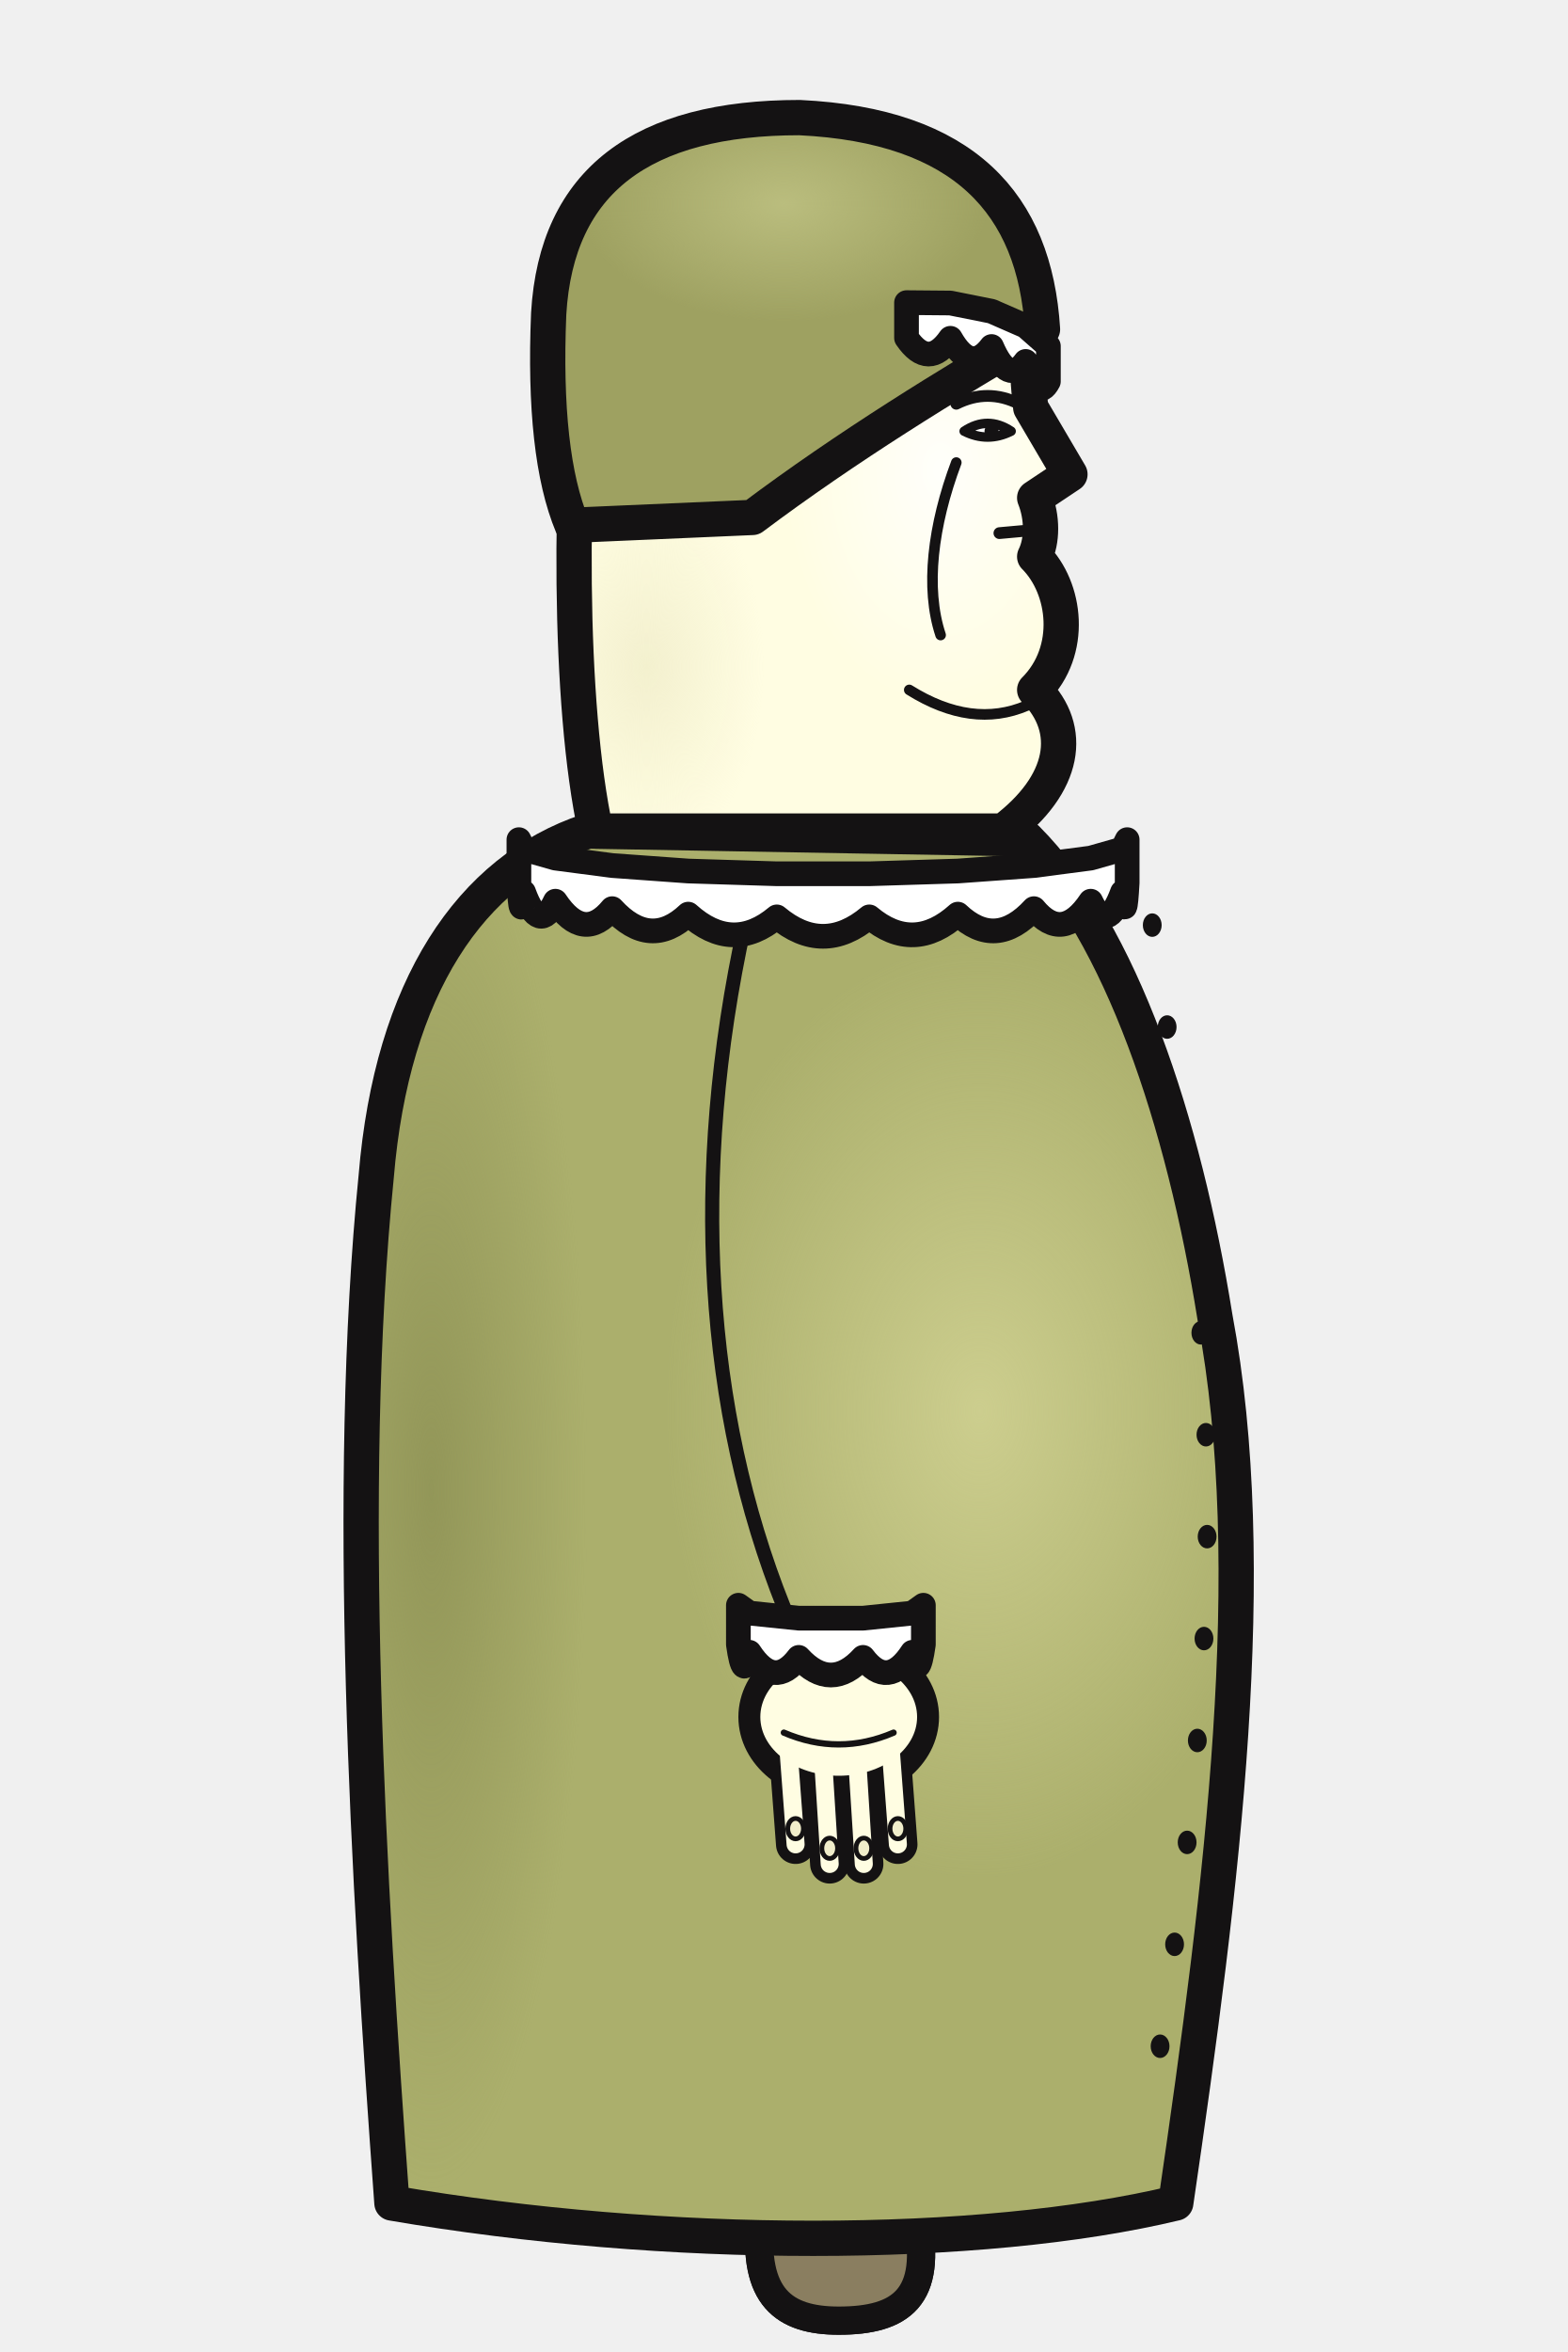
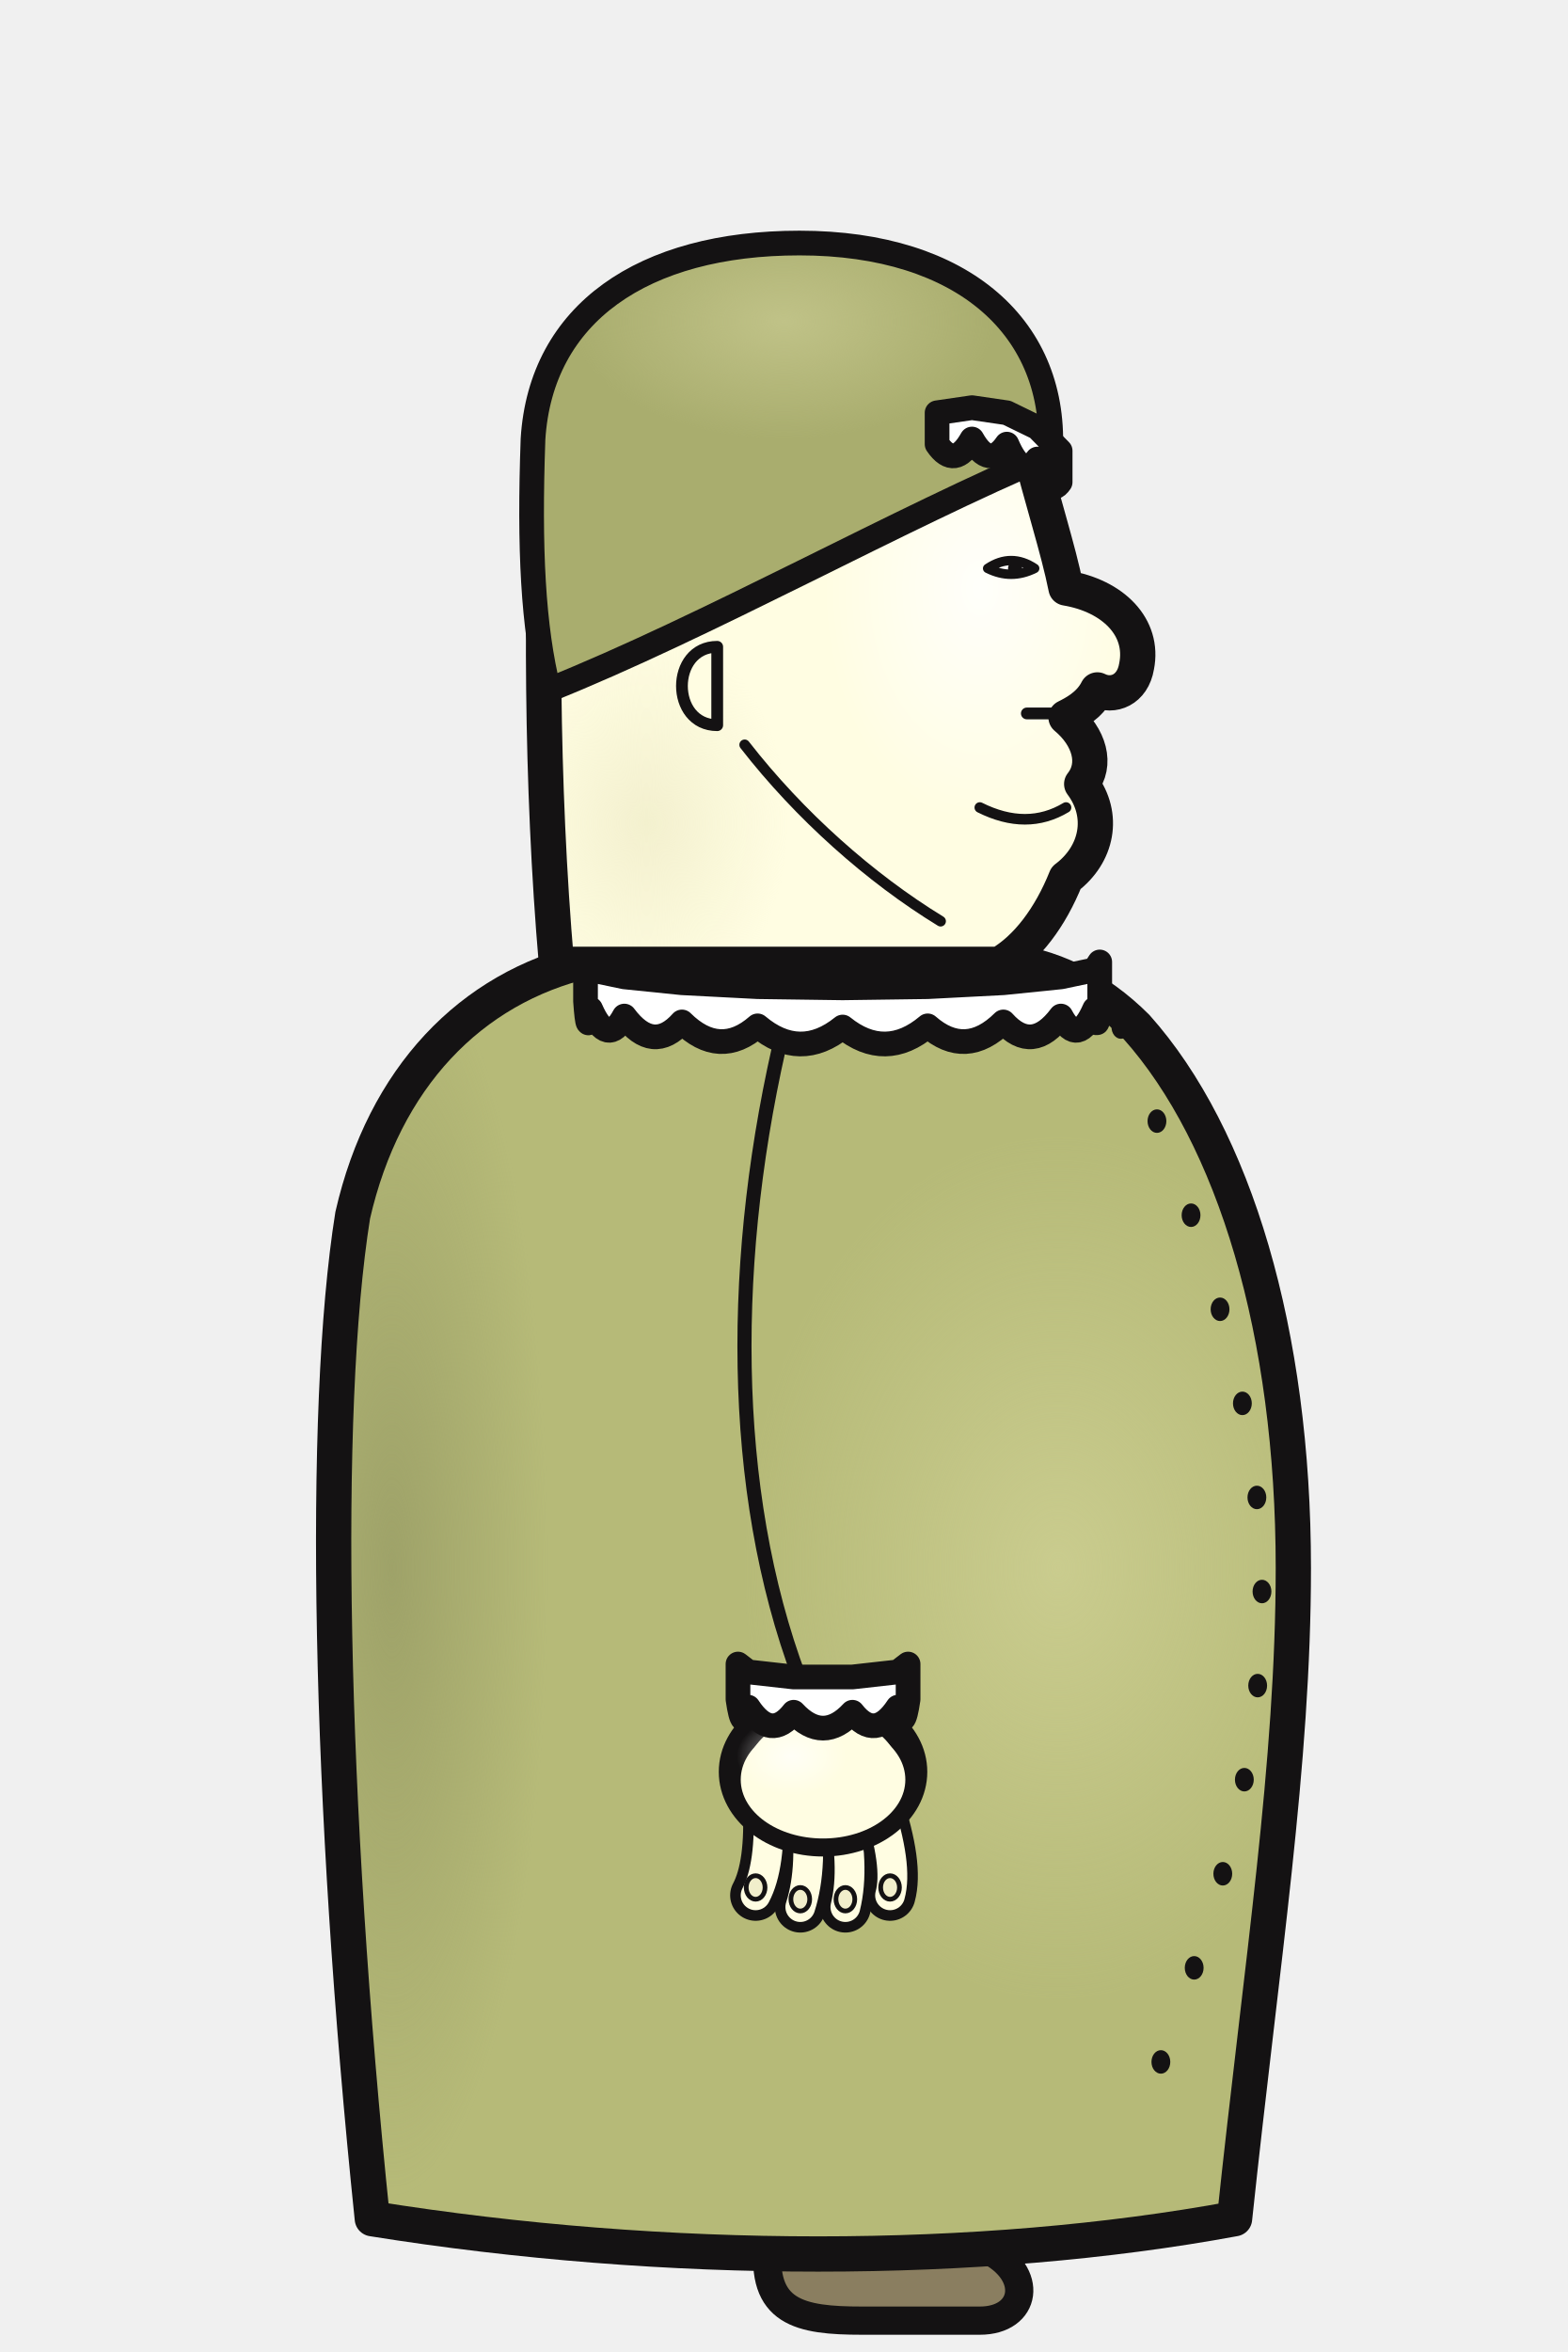
<svg xmlns="http://www.w3.org/2000/svg" width="800" height="1200" viewBox="0 0 400 600">
  <defs>
    <radialGradient id="g1">
-       <stop offset="0" stop-color="#D2D394" stop-opacity="0.85" />
-       <stop offset="1" stop-color="#D2D394" stop-opacity="0" />
+       <stop offset="0" stop-color="#CDCF92" stop-opacity="0.85" />
+       <stop offset="1" stop-color="#CDCF92" stop-opacity="0" />
    </radialGradient>
    <clipPath id="s1">
-       <path d="M150,212 C120,222 100,252 96,300 C88,380 94,480 100,562 C170,574 250,574 300,562 C312,480 322,400 310,336 C302,286 286,238 262,214 Z" />
+       <path d="M150,245 C120,252 98,275 90,310 C82,360 84,460 95,566 C170,578 250,578 315,566 C322,500 330,450 330,400 C330,340 315,290 290,262 C280,252 268,246 255,245 Z" />
    </clipPath>
    <radialGradient id="g2">
-       <stop offset="0" stop-color="#8E9255" stop-opacity="0.85" />
-       <stop offset="1" stop-color="#8E9255" stop-opacity="0" />
+       <stop offset="0" stop-color="#9A9E66" stop-opacity="0.85" />
+       <stop offset="1" stop-color="#9A9E66" stop-opacity="0" />
    </radialGradient>
    <clipPath id="s2">
-       <path d="M150,212 C120,222 100,252 96,300 C88,380 94,480 100,562 C170,574 250,574 300,562 C312,480 322,400 310,336 C302,286 286,238 262,214 Z" />
+       <path d="M150,245 C120,252 98,275 90,310 C82,360 84,460 95,566 C170,578 250,578 315,566 C322,500 330,450 330,400 C330,340 315,290 290,262 C280,252 268,246 255,245 Z" />
    </clipPath>
    <radialGradient id="g3">
+       <stop offset="0" stop-color="#FFFFFF" stop-opacity="0.7" />
+       <stop offset="1" stop-color="#FFFFFF" stop-opacity="0" />
+     </radialGradient>
+     <clipPath id="s3">
+       <path d="M187,434 L233,434 L233,470 L187,470 Z" />
+     </clipPath>
+     <radialGradient id="g4">
      <stop offset="0" stop-color="#FFFFFF" stop-opacity="0.85" />
      <stop offset="1" stop-color="#FFFFFF" stop-opacity="0" />
    </radialGradient>
-     <clipPath id="s3">
-       <path d="M150,80 C145,120 145,180 152,212 L256,212 C272,200 274,186 264,176 C274,166 272,150 264,142 C266,138 266,132 264,127 L273,121 L263,104 C262,96 262,88 262,80 Z" />
+     <clipPath id="s4">
+       <path d="M140,110 L262,112 C266,128 270,140 272,150 C284,152 292,160 290,170 C289,176 284,178 280,176 C278,180 274,182 272,183 C278,188 280,195 276,200 C282,208 280,218 272,224 C268,234 262,242 255,246 L142,246 C138,200 138,150 140,110 Z" />
    </clipPath>
-     <radialGradient id="g4">
+     <radialGradient id="g5">
      <stop offset="0" stop-color="#F1EECB" stop-opacity="0.85" />
      <stop offset="1" stop-color="#F1EECB" stop-opacity="0" />
    </radialGradient>
-     <clipPath id="s4">
-       <path d="M150,80 C145,120 145,180 152,212 L256,212 C272,200 274,186 264,176 C274,166 272,150 264,142 C266,138 266,132 264,127 L273,121 L263,104 C262,96 262,88 262,80 Z" />
+     <clipPath id="s5">
+       <path d="M140,110 L262,112 C266,128 270,140 272,150 C284,152 292,160 290,170 C289,176 284,178 280,176 C278,180 274,182 272,183 C278,188 280,195 276,200 C282,208 280,218 272,224 C268,234 262,242 255,246 L142,246 C138,200 138,150 140,110 Z" />
    </clipPath>
-     <radialGradient id="g5">
-       <stop offset="0" stop-color="#BFC283" stop-opacity="0.85" />
-       <stop offset="1" stop-color="#BFC283" stop-opacity="0" />
+     <radialGradient id="g6">
+       <stop offset="0" stop-color="#C4C68C" stop-opacity="0.85" />
+       <stop offset="1" stop-color="#C4C68C" stop-opacity="0" />
    </radialGradient>
-     <clipPath id="s5">
-       <path d="M266,84 C264,52 246,32 204,30 C164,30 142,46 140,80 C139,104 141,122 146,134 L192,132 C216,114 242,98 266,84 Z" />
+     <clipPath id="s6">
+       <path d="M268,116 C270,84 246,62 204,62 C164,62 138,80 136,112 C135,140 136,160 140,176 C180,160 230,132 268,116 Z" />
    </clipPath>
  </defs>
-   <path d="M202,548 L226,548 L226,570 L202,570 Z" fill="#C2BF96" stroke="#141213" stroke-width="5.4" stroke-linejoin="round" stroke-linecap="round" />
-   <g transform="rotate(0.0 214 580)">
-     <path d="M194,566 C192,586 200,592 214,592 C230,592 238,586 234,566 C222,560 206,560 194,566 Z" fill="#8A7E60" stroke="#141213" stroke-width="7.2" stroke-linejoin="round" stroke-linecap="round" />
-     <path d="M208,568 L220,572 M220,568 L208,572" fill="none" stroke="#141213" stroke-width="1.6" stroke-linejoin="round" stroke-linecap="round" />
-   </g>
-   <path d="M202,548 L226,548 L226,570 L202,570 Z" fill="#C2BF96" stroke="#141213" stroke-width="5.4" stroke-linejoin="round" stroke-linecap="round" />
-   <g transform="rotate(0.0 214 580)">
-     <path d="M194,566 C192,586 200,592 214,592 C230,592 238,586 234,566 C222,560 206,560 194,566 Z" fill="#8A7E60" stroke="#141213" stroke-width="7.2" stroke-linejoin="round" stroke-linecap="round" />
-     <path d="M208,568 L220,572 M220,568 L208,572" fill="none" stroke="#141213" stroke-width="1.6" stroke-linejoin="round" stroke-linecap="round" />
-   </g>
-   <path d="M150,212 C120,222 100,252 96,300 C88,380 94,480 100,562 C170,574 250,574 300,562 C312,480 322,400 310,336 C302,286 286,238 262,214 Z" fill="#ABAF6C" />
+   <path d="M200,560 L230,560 L230,574 L200,574 Z" fill="#C2BF96" stroke="#141213" stroke-width="5.4" stroke-linejoin="round" stroke-linecap="round" />
+   <path d="M196,572 C194,590 204,592 220,592 L250,592 C262,592 264,580 252,574 C240,568 226,568 220,566 Z" fill="#8A7E60" stroke="#141213" stroke-width="7.2" stroke-linejoin="round" stroke-linecap="round" />
+   <path d="M150,245 C120,252 98,275 90,310 C82,360 84,460 95,566 C170,578 250,578 315,566 C322,500 330,450 330,400 C330,340 315,290 290,262 C280,252 268,246 255,245 Z" fill="#B6BA78" />
  <g clip-path="url(#s1)">
-     <ellipse cx="250" cy="360" rx="80" ry="120" fill="url(#g1)" />
+     <ellipse cx="270" cy="400" rx="80" ry="110" fill="url(#g1)" />
  </g>
  <g clip-path="url(#s2)">
-     <ellipse cx="110" cy="380" rx="40" ry="180" fill="url(#g2)" />
+     <ellipse cx="100" cy="400" rx="40" ry="160" fill="url(#g2)" />
  </g>
-   <path d="M150,212 C120,222 100,252 96,300 C88,380 94,480 100,562 C170,574 250,574 300,562 C312,480 322,400 310,336 C302,286 286,238 262,214 Z" fill="none" stroke="#141213" stroke-width="9.0" stroke-linejoin="round" stroke-linecap="round" />
-   <ellipse cx="294.0" cy="236.0" rx="2.4" ry="3.0" fill="#141213" />
-   <ellipse cx="297.8" cy="262.0" rx="2.4" ry="3.0" fill="#141213" />
-   <ellipse cx="301.3" cy="288.0" rx="2.4" ry="3.0" fill="#141213" />
-   <ellipse cx="304.2" cy="314.0" rx="2.4" ry="3.0" fill="#141213" />
-   <ellipse cx="306.4" cy="340.0" rx="2.4" ry="3.0" fill="#141213" />
-   <ellipse cx="307.7" cy="366.0" rx="2.4" ry="3.0" fill="#141213" />
-   <ellipse cx="308.0" cy="392.0" rx="2.4" ry="3.0" fill="#141213" />
-   <ellipse cx="307.2" cy="418.0" rx="2.4" ry="3.0" fill="#141213" />
-   <ellipse cx="305.5" cy="444.0" rx="2.4" ry="3.0" fill="#141213" />
-   <ellipse cx="302.9" cy="470.0" rx="2.4" ry="3.0" fill="#141213" />
-   <ellipse cx="299.7" cy="496.0" rx="2.4" ry="3.0" fill="#141213" />
-   <ellipse cx="296.0" cy="522.0" rx="2.4" ry="3.0" fill="#141213" />
-   <path d="M190,236 C176,300 180,360 200,410" fill="none" stroke="#141213" stroke-width="3.6" stroke-linejoin="round" stroke-linecap="round" />
-   <ellipse cx="214.0" cy="438.0" rx="22.0" ry="18.0" fill="#FFFDE2" stroke="#141213" stroke-width="7.2" />
-   <path d="M201.0,444 L203.0,470.5" fill="none" stroke="#141213" stroke-width="10" stroke-linejoin="round" stroke-linecap="round" />
-   <path d="M201.0,444 L203.0,470.5" fill="none" stroke="#FFFDE2" stroke-width="4.6" stroke-linejoin="round" stroke-linecap="round" />
-   <ellipse cx="203.0" cy="466.5" rx="2.0" ry="2.6" fill="#F1EECB" stroke="#141213" stroke-width="1.2" />
-   <path d="M209.7,444 L211.7,475.5" fill="none" stroke="#141213" stroke-width="10" stroke-linejoin="round" stroke-linecap="round" />
-   <path d="M209.7,444 L211.7,475.5" fill="none" stroke="#FFFDE2" stroke-width="4.6" stroke-linejoin="round" stroke-linecap="round" />
-   <ellipse cx="211.7" cy="471.5" rx="2.0" ry="2.6" fill="#F1EECB" stroke="#141213" stroke-width="1.2" />
-   <path d="M218.4,444 L220.4,475.5" fill="none" stroke="#141213" stroke-width="10" stroke-linejoin="round" stroke-linecap="round" />
-   <path d="M218.4,444 L220.4,475.5" fill="none" stroke="#FFFDE2" stroke-width="4.6" stroke-linejoin="round" stroke-linecap="round" />
-   <ellipse cx="220.4" cy="471.5" rx="2.0" ry="2.6" fill="#F1EECB" stroke="#141213" stroke-width="1.2" />
-   <path d="M227.1,444 L229.1,470.5" fill="none" stroke="#141213" stroke-width="10" stroke-linejoin="round" stroke-linecap="round" />
-   <path d="M227.1,444 L229.1,470.5" fill="none" stroke="#FFFDE2" stroke-width="4.6" stroke-linejoin="round" stroke-linecap="round" />
-   <ellipse cx="229.1" cy="466.5" rx="2.0" ry="2.6" fill="#F1EECB" stroke="#141213" stroke-width="1.2" />
-   <ellipse cx="214.0" cy="438.0" rx="20.0" ry="15.0" fill="#FFFDE2" />
-   <path d="M200.0,442 Q214.0,448 228.0,442" fill="none" stroke="#141213" stroke-width="1.6" stroke-linejoin="round" stroke-linecap="round" />
-   <path d="M188.4,409.5 L191.2,411.5 L203.8,412.8 L220.2,412.8 L232.8,411.5 L235.6,409.5 L235.6,419.5 Q234.2,429.5 232.8,421.5 Q226.5,431.2 220.2,422.8 Q212.0,431.8 203.8,422.8 Q197.5,431.2 191.2,421.5 Q189.8,429.5 188.4,419.5 Z" fill="#FFFFFF" stroke="#141213" stroke-width="6.3" stroke-linejoin="round" stroke-linecap="round" />
-   <path d="M132.4,214.2 L133.6,216.6 L141.7,218.9 L156.2,220.8 L175.6,222.2 L198.2,222.9 L221.8,222.9 L244.4,222.2 L263.8,220.8 L278.3,218.9 L286.4,216.6 L287.6,214.2 L287.6,225.2 Q287.0,236.3 286.4,227.6 Q282.4,238.6 278.3,229.9 Q271.1,240.7 263.8,231.8 Q254.1,242.4 244.4,233.2 Q233.1,243.4 221.8,233.9 Q210.0,243.8 198.2,233.9 Q186.9,243.4 175.6,233.2 Q165.9,242.4 156.2,231.8 Q148.9,240.7 141.7,229.9 Q137.6,238.6 133.6,227.6 Q133.0,236.3 132.4,225.2 Z" fill="#FFFFFF" stroke="#141213" stroke-width="6.3" stroke-linejoin="round" stroke-linecap="round" />
-   <path d="M150,80 C145,120 145,180 152,212 L256,212 C272,200 274,186 264,176 C274,166 272,150 264,142 C266,138 266,132 264,127 L273,121 L263,104 C262,96 262,88 262,80 Z" fill="#FFFDE2" />
+   <path d="M150,245 C120,252 98,275 90,310 C82,360 84,460 95,566 C170,578 250,578 315,566 C322,500 330,450 330,400 C330,340 315,290 290,262 C280,252 268,246 255,245 Z" fill="none" stroke="#141213" stroke-width="9.0" stroke-linejoin="round" stroke-linecap="round" />
+   <ellipse cx="286.0" cy="262.0" rx="2.4" ry="3.0" fill="#141213" />
+   <ellipse cx="295.2" cy="286.0" rx="2.4" ry="3.0" fill="#141213" />
+   <ellipse cx="303.9" cy="310.0" rx="2.4" ry="3.0" fill="#141213" />
+   <ellipse cx="311.3" cy="334.0" rx="2.4" ry="3.0" fill="#141213" />
+   <ellipse cx="317.0" cy="358.0" rx="2.4" ry="3.0" fill="#141213" />
+   <ellipse cx="320.7" cy="382.0" rx="2.4" ry="3.0" fill="#141213" />
+   <ellipse cx="322.0" cy="406.0" rx="2.4" ry="3.0" fill="#141213" />
+   <ellipse cx="320.9" cy="430.0" rx="2.4" ry="3.0" fill="#141213" />
+   <ellipse cx="317.5" cy="454.0" rx="2.4" ry="3.0" fill="#141213" />
+   <ellipse cx="312.0" cy="478.0" rx="2.4" ry="3.0" fill="#141213" />
+   <ellipse cx="304.7" cy="502.0" rx="2.4" ry="3.0" fill="#141213" />
+   <ellipse cx="296.2" cy="526.0" rx="2.4" ry="3.0" fill="#141213" />
+   <path d="M200,262 C186,320 186,380 204,428" fill="none" stroke="#141213" stroke-width="3.6" stroke-linejoin="round" stroke-linecap="round" />
+   <path d="M196.0,460 Q196.8,476 192.8,483.5" fill="none" stroke="#141213" stroke-width="13" stroke-linejoin="round" stroke-linecap="round" />
+   <path d="M196.0,460 Q196.8,476 192.8,483.5" fill="none" stroke="#FFFDE2" stroke-width="7.6" stroke-linejoin="round" stroke-linecap="round" />
+   <ellipse cx="192.8" cy="481.5" rx="2.4" ry="3.0" fill="#F1EECB" stroke="#141213" stroke-width="1.2" />
+   <path d="M205.3,460 Q207.6,476 204.2,486.5" fill="none" stroke="#141213" stroke-width="13" stroke-linejoin="round" stroke-linecap="round" />
+   <path d="M205.3,460 Q207.6,476 204.2,486.5" fill="none" stroke="#FFFDE2" stroke-width="7.6" stroke-linejoin="round" stroke-linecap="round" />
+   <ellipse cx="204.2" cy="484.5" rx="2.4" ry="3.0" fill="#F1EECB" stroke="#141213" stroke-width="1.2" />
+   <path d="M214.6,460 Q218.3,476 215.7,486.5" fill="none" stroke="#141213" stroke-width="13" stroke-linejoin="round" stroke-linecap="round" />
+   <path d="M214.6,460 Q218.3,476 215.7,486.5" fill="none" stroke="#FFFDE2" stroke-width="7.6" stroke-linejoin="round" stroke-linecap="round" />
+   <ellipse cx="215.7" cy="484.5" rx="2.4" ry="3.0" fill="#F1EECB" stroke="#141213" stroke-width="1.2" />
+   <path d="M223.9,460 Q229.2,476 227.1,483.5" fill="none" stroke="#141213" stroke-width="13" stroke-linejoin="round" stroke-linecap="round" />
+   <path d="M223.9,460 Q229.2,476 227.1,483.5" fill="none" stroke="#FFFDE2" stroke-width="7.6" stroke-linejoin="round" stroke-linecap="round" />
+   <ellipse cx="227.1" cy="481.5" rx="2.4" ry="3.0" fill="#F1EECB" stroke="#141213" stroke-width="1.2" />
+   <ellipse cx="210.0" cy="452.0" rx="23.0" ry="18.0" fill="#FFFDE2" stroke="#141213" stroke-width="7.2" />
+   <ellipse cx="210.0" cy="454.0" rx="21.0" ry="15.0" fill="#FFFDE2" />
  <g clip-path="url(#s3)">
-     <ellipse cx="240" cy="120" rx="40" ry="60" fill="url(#g3)" />
+     <ellipse cx="202" cy="448" rx="14" ry="10" fill="url(#g3)" />
  </g>
+   <path d="M188.3,424.5 L190.9,426.5 L202.5,427.8 L217.5,427.8 L229.1,426.5 L231.7,424.5 L231.7,433.5 Q230.4,442.6 229.1,435.5 Q223.3,444.3 217.5,436.8 Q210.0,444.9 202.5,436.8 Q196.7,444.3 190.9,435.5 Q189.6,442.6 188.3,433.5 Z" fill="#FFFFFF" stroke="#141213" stroke-width="6.3" stroke-linejoin="round" stroke-linecap="round" />
+   <path d="M149.4,245.4 L150.7,247.4 L159.3,249.2 L174.0,250.7 L193.3,251.7 L215.0,252.0 L236.7,251.7 L256.0,250.7 L270.7,249.2 L279.3,247.4 L280.6,245.4 L280.6,255.4 Q279.9,265.4 279.3,257.4 Q275.0,267.3 270.7,259.2 Q263.4,269.0 256.0,260.7 Q246.4,270.2 236.7,261.7 Q225.9,270.8 215.0,262.0 Q204.1,270.8 193.3,261.7 Q183.6,270.2 174.0,260.7 Q166.6,269.0 159.3,259.2 Q155.0,267.3 150.7,257.4 Q150.1,265.4 149.4,255.4 Z" fill="#FFFFFF" stroke="#141213" stroke-width="6.3" stroke-linejoin="round" stroke-linecap="round" />
+   <path d="M140,110 L262,112 C266,128 270,140 272,150 C284,152 292,160 290,170 C289,176 284,178 280,176 C278,180 274,182 272,183 C278,188 280,195 276,200 C282,208 280,218 272,224 C268,234 262,242 255,246 L142,246 C138,200 138,150 140,110 Z" fill="#FFFDE2" />
  <g clip-path="url(#s4)">
-     <ellipse cx="165" cy="170" rx="30" ry="50" fill="url(#g4)" />
+     <ellipse cx="250" cy="150" rx="40" ry="60" fill="url(#g4)" />
  </g>
-   <path d="M150,80 C145,120 145,180 152,212 L256,212 C272,200 274,186 264,176 C274,166 272,150 264,142 C266,138 266,132 264,127 L273,121 L263,104 C262,96 262,88 262,80 Z" fill="none" stroke="#141213" stroke-width="9.0" stroke-linejoin="round" stroke-linecap="round" />
-   <path d="M246,110 Q252,106 258,110 Q252,113 246,110 Z" fill="#FFFFFF" stroke="#141213" stroke-width="2.4" stroke-linejoin="round" stroke-linecap="round" />
-   <ellipse cx="253.0" cy="110.0" rx="1.8" ry="1.8" fill="#141213" />
-   <path d="M244,103 Q252,99 260,103" fill="none" stroke="#141213" stroke-width="3.0" stroke-linejoin="round" stroke-linecap="round" />
-   <path d="M255,136 L266,135" fill="none" stroke="#141213" stroke-width="3.0" stroke-linejoin="round" stroke-linecap="round" />
-   <path d="M244,118 C238,134 236,150 240,162 M232,176 Q248,186 262,180" fill="none" stroke="#141213" stroke-width="2.7" stroke-linejoin="round" stroke-linecap="round" />
-   <path d="M186,100 C174,100 174,124 186,124" fill="#FFFDE2" stroke="#141213" stroke-width="3.0" stroke-linejoin="round" stroke-linecap="round" />
-   <path d="M266,84 C264,52 246,32 204,30 C164,30 142,46 140,80 C139,104 141,122 146,134 L192,132 C216,114 242,98 266,84 Z" fill="#9EA161" />
  <g clip-path="url(#s5)">
-     <ellipse cx="200" cy="52" rx="52" ry="30" fill="url(#g5)" />
+     <ellipse cx="165" cy="210" rx="36" ry="50" fill="url(#g5)" />
  </g>
-   <path d="M266,84 C264,52 246,32 204,30 C164,30 142,46 140,80 C139,104 141,122 146,134 L192,132 C216,114 242,98 266,84 Z" fill="none" stroke="#141213" stroke-width="9.0" stroke-linejoin="round" stroke-linecap="round" />
-   <path d="M231.3,77.2 L242.5,77.3 L253.0,79.4 L261.7,83.2 L267.5,88.3 L267.5,97.3 Q264.6,102.8 261.7,92.2 Q257.3,98.4 253.0,88.4 Q247.7,95.5 242.5,86.3 Q236.9,94.4 231.3,86.2 Z" fill="#FFFFFF" stroke="#141213" stroke-width="6.3" stroke-linejoin="round" stroke-linecap="round" />
+   <path d="M140,110 L262,112 C266,128 270,140 272,150 C284,152 292,160 290,170 C289,176 284,178 280,176 C278,180 274,182 272,183 C278,188 280,195 276,200 C282,208 280,218 272,224 C268,234 262,242 255,246 L142,246 C138,200 138,150 140,110 Z" fill="none" stroke="#141213" stroke-width="9.0" stroke-linejoin="round" stroke-linecap="round" />
+   <path d="M252,145 Q258,141 264,145 Q258,148 252,145 Z" fill="#FFFFFF" stroke="#141213" stroke-width="2.4" stroke-linejoin="round" stroke-linecap="round" />
+   <ellipse cx="259.0" cy="145.0" rx="1.8" ry="1.8" fill="#141213" />
+   <path d="M262,182 L272,182" fill="none" stroke="#141213" stroke-width="3.0" stroke-linejoin="round" stroke-linecap="round" />
+   <path d="M190,190 C204,208 222,224 240,235 M250,206 Q262,212 272,206" fill="none" stroke="#141213" stroke-width="2.7" stroke-linejoin="round" stroke-linecap="round" />
+   <path d="M183,165 C171,165 171,185 183,185 Z" fill="#FFFDE2" stroke="#141213" stroke-width="3.0" stroke-linejoin="round" stroke-linecap="round" />
+   <path d="M268,116 C270,84 246,62 204,62 C164,62 138,80 136,112 C135,140 136,160 140,176 C180,160 230,132 268,116 Z" fill="#A9AD6E" />
+   <g clip-path="url(#s6)">
+     <ellipse cx="200" cy="82" rx="54" ry="30" fill="url(#g6)" />
+   </g>
+   <path d="M268,116 C270,84 246,62 204,62 C164,62 138,80 136,112 C135,140 136,160 140,176 C180,160 230,132 268,116 Z" fill="none" stroke="#141213" stroke-width="6.3" stroke-linejoin="round" stroke-linecap="round" />
+   <path d="M239.1,105.3 L248.0,104.0 L256.9,105.3 L264.7,109.1 L270.5,115.0 L270.5,123.0 Q267.6,127.3 264.7,117.1 Q260.8,122.4 256.9,113.3 Q252.4,119.9 248.0,112.0 Q243.6,119.9 239.1,113.3 Z" fill="#FFFFFF" stroke="#141213" stroke-width="6.3" stroke-linejoin="round" stroke-linecap="round" />
</svg>
